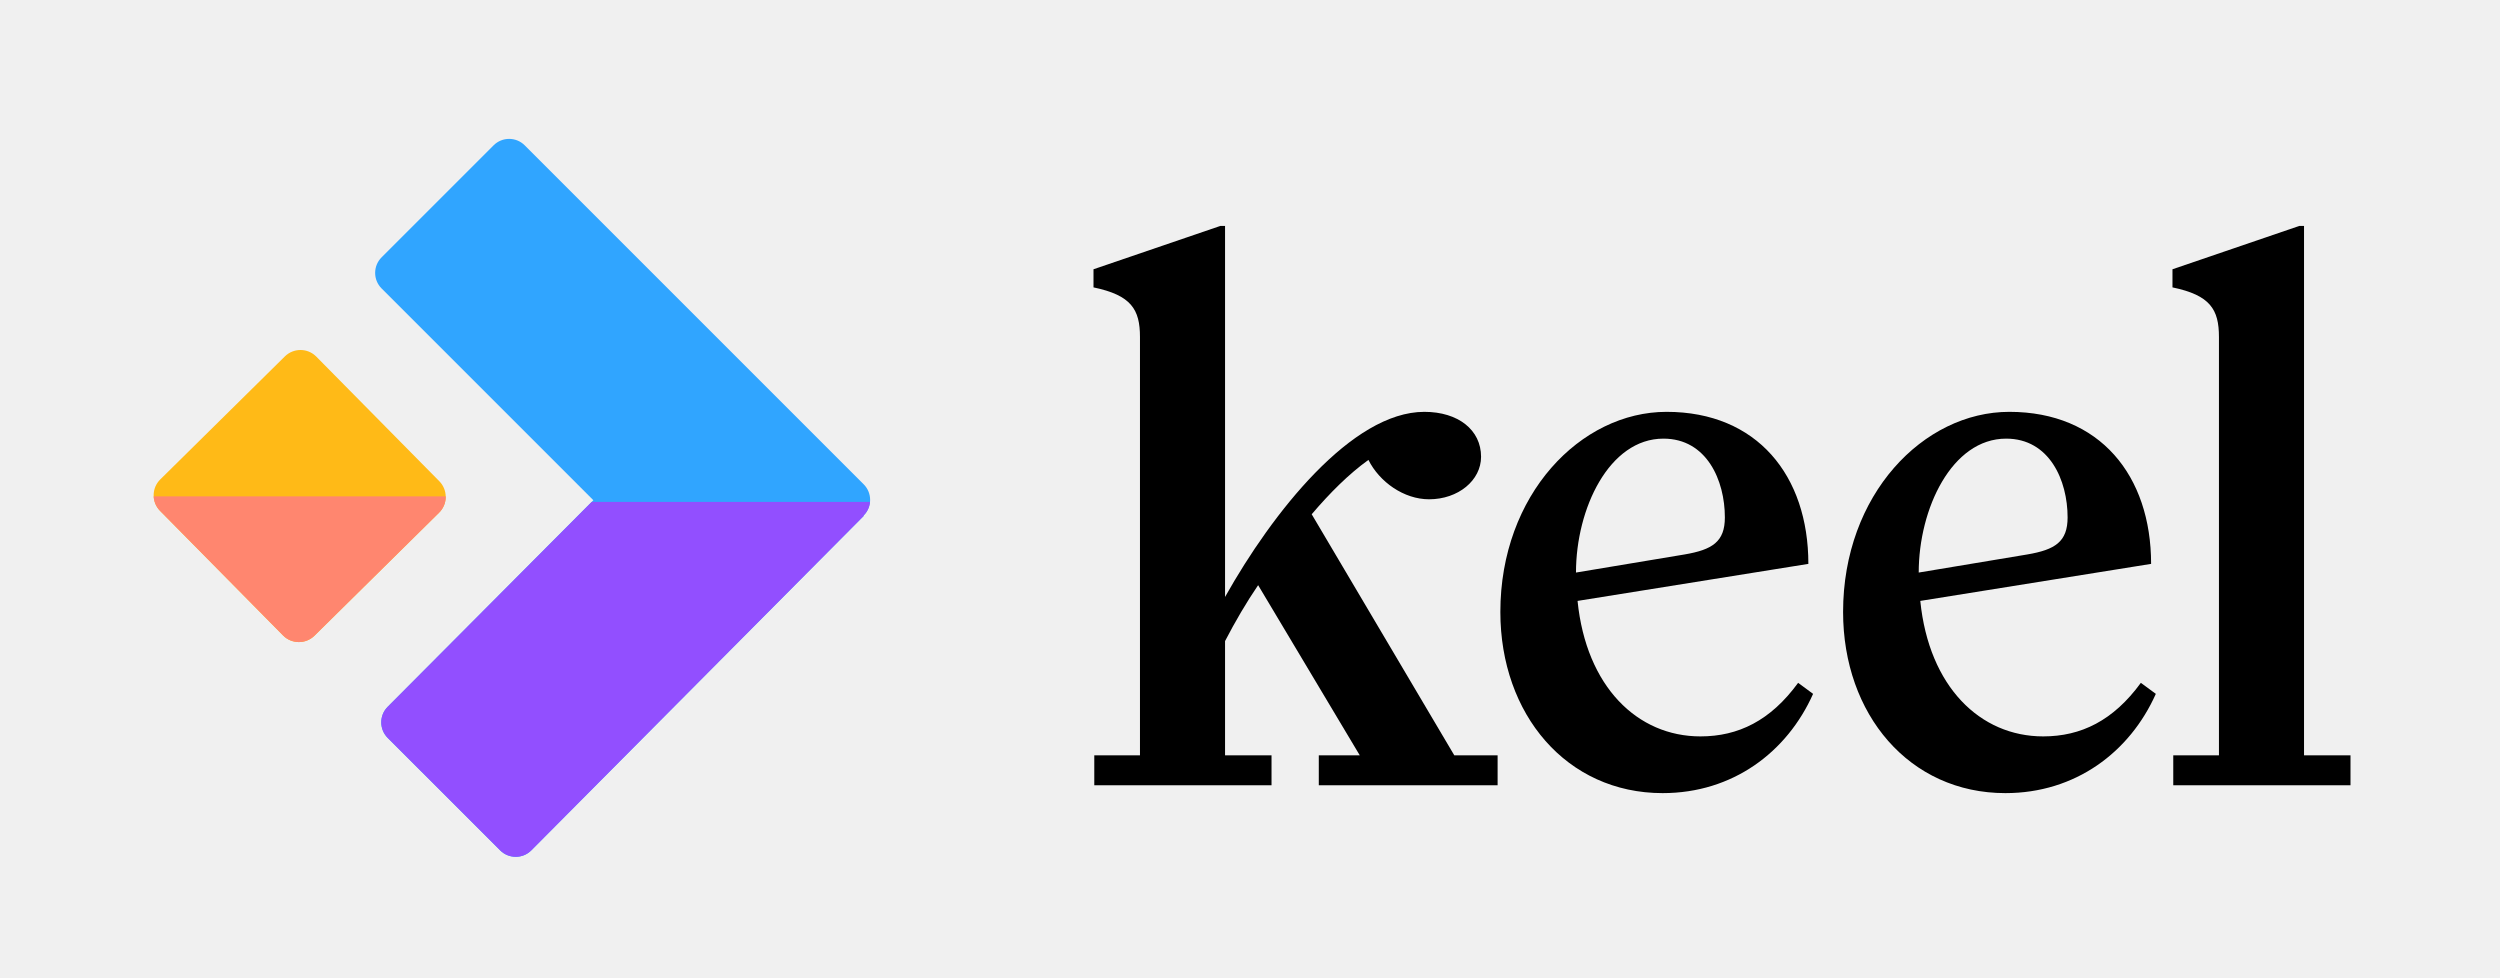
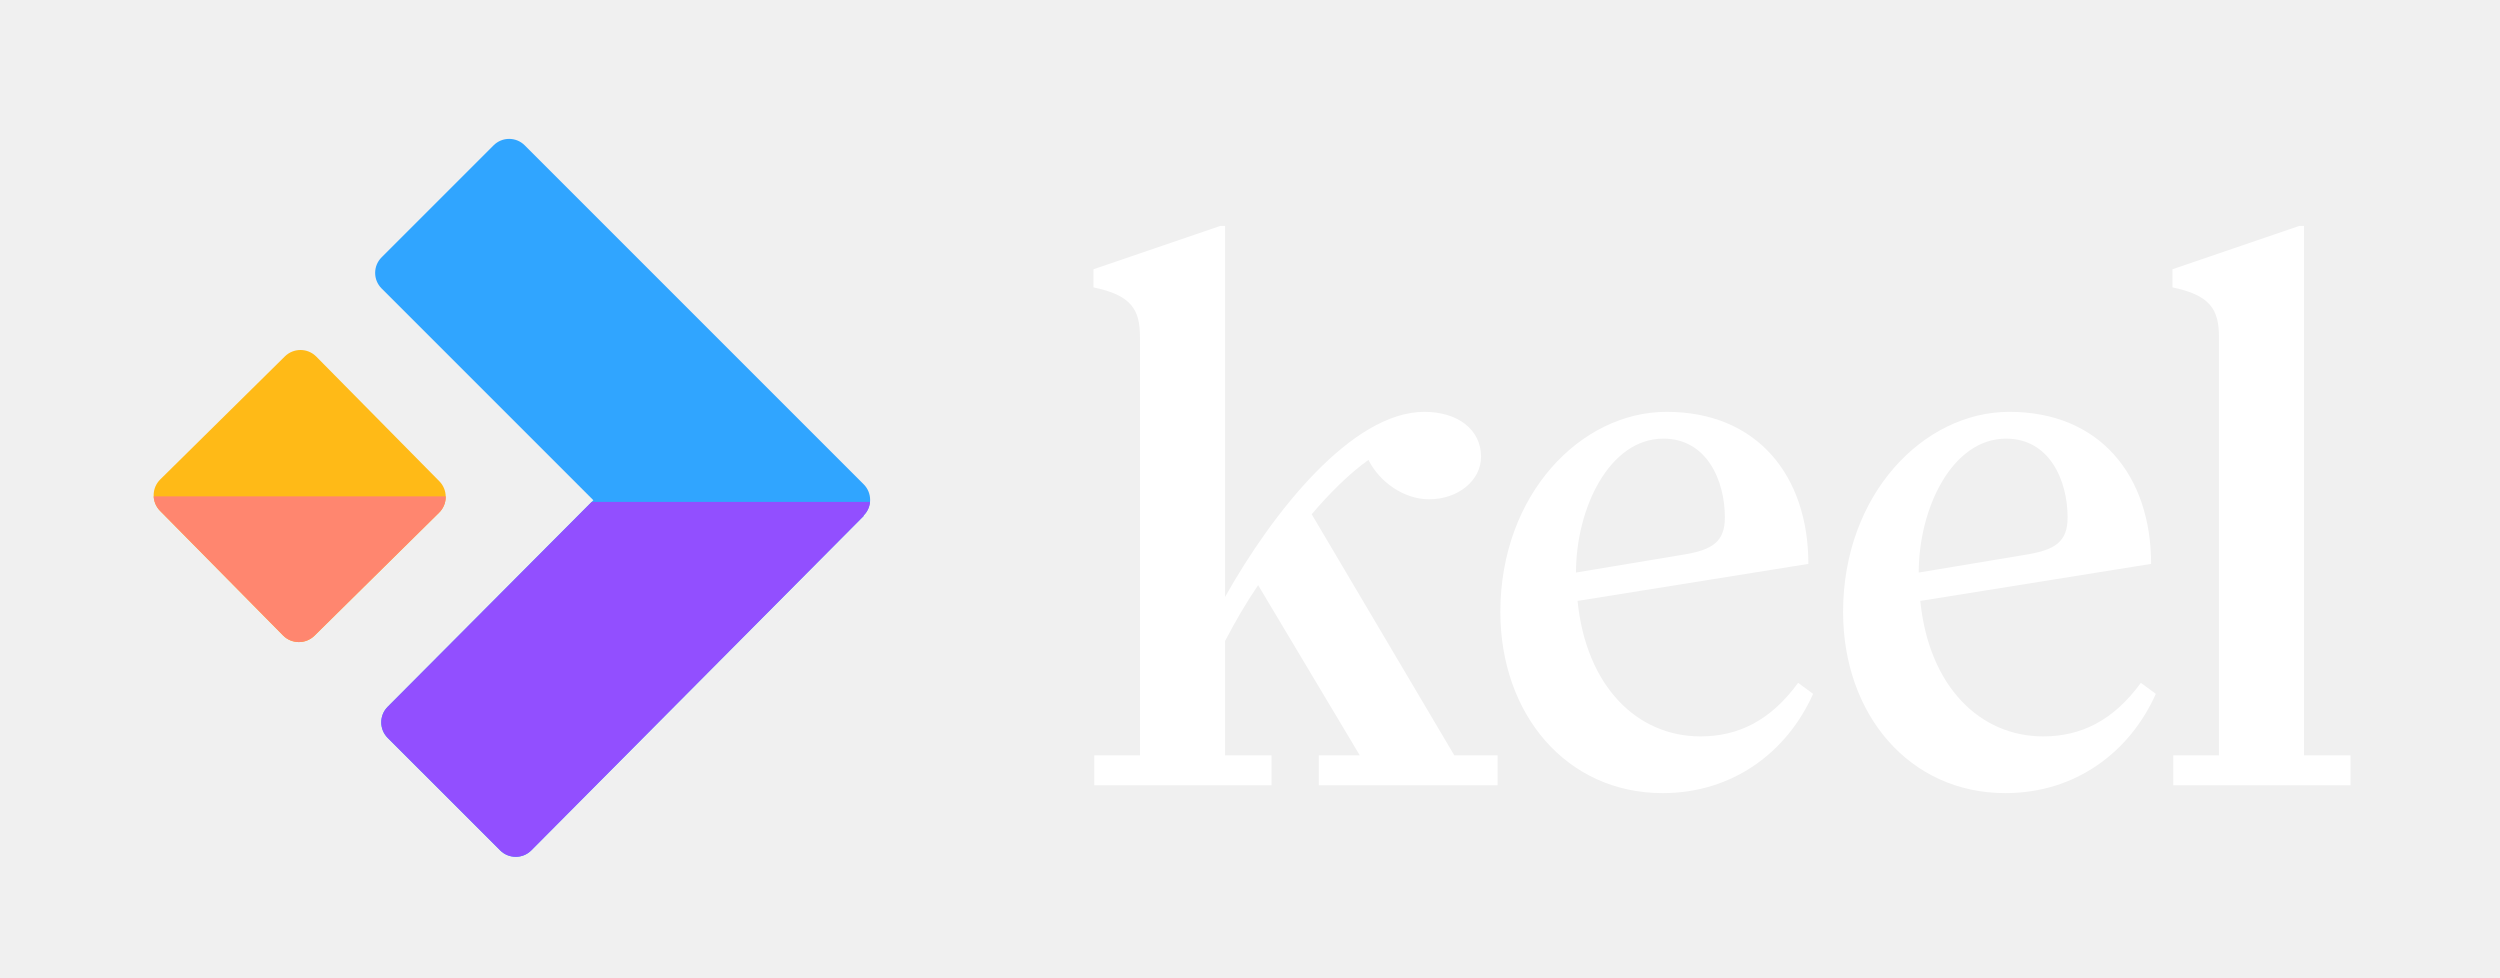
<svg xmlns="http://www.w3.org/2000/svg" width="450" height="176" viewBox="0 0 450 176" fill="none">
  <style>
			#name {
- 					fill: black;
+ 					fill: #fff;
			}
- 
			@media (prefers-color-scheme: dark) {
- 					#name {
- 							fill: white;
+ 					#name path {
+ 							fill: #000;
					}
			}
	</style>
  <path id="name" d="M220.509 135.955H228.875V141.344H196.971V135.955H205.195V60.662C205.195 55.699 203.635 53.147 196.829 51.729V48.468L219.658 40.669H220.509V107.455C229.017 92.282 243.338 74.132 256.383 74.132C262.48 74.132 266.592 77.394 266.592 82.215C266.592 86.469 262.48 89.872 257.234 89.872C252.697 89.872 248.301 86.752 246.316 82.782C242.771 85.334 239.368 88.737 236.106 92.566L261.771 135.955H269.57V141.344H237.383V135.955H244.756L226.464 105.328C224.337 108.447 222.352 111.85 220.509 115.395V135.955Z" />
  <path id="name" d="M299.416 78.954C289.632 78.954 283.677 91.573 283.677 103.059L303.244 99.798C308.207 98.947 310.476 97.529 310.476 93.133C310.476 86.469 307.215 78.954 299.416 78.954ZM326.357 124.895C321.678 135.388 311.894 142.762 299.274 142.762C281.975 142.762 270.064 128.582 270.064 110.149C270.064 89.021 284.527 74.132 299.983 74.132C316.29 74.132 325.506 85.618 325.506 101.499L283.96 108.164C285.52 123.619 294.737 132.552 306.08 132.552C312.887 132.552 318.7 129.716 323.663 122.91L326.357 124.895Z" />
  <path id="name" d="M361.108 78.954C351.324 78.954 345.369 91.573 345.369 103.059L364.937 99.798C369.9 98.947 372.168 97.529 372.168 93.133C372.168 86.469 368.907 78.954 361.108 78.954ZM388.049 124.895C383.37 135.388 373.586 142.762 360.966 142.762C343.667 142.762 331.756 128.582 331.756 110.149C331.756 89.021 346.22 74.132 361.675 74.132C377.982 74.132 387.199 85.618 387.199 101.499L345.652 108.164C347.212 123.619 356.429 132.552 367.773 132.552C374.579 132.552 380.392 129.716 385.355 122.91L388.049 124.895Z" />
  <path id="name" d="M414.725 135.955H423.091V141.344H391.187V135.955H399.411V60.662C399.411 55.699 397.851 53.147 391.045 51.729V48.468L413.874 40.669H414.725V135.955Z" />
  <path fill-rule="evenodd" clip-rule="evenodd" d="M68.687 46.321C67.14 47.867 67.14 50.375 68.687 51.922L106.806 90.04L69.779 127.227C68.238 128.774 68.241 131.277 69.785 132.822L90.032 153.068C91.582 154.618 94.096 154.614 95.641 153.06L155.491 92.844L155.406 92.834L155.463 92.776C157.01 91.23 157.01 88.722 155.463 87.175L94.448 26.16C92.902 24.613 90.394 24.613 88.847 26.16L68.687 46.321Z" fill="#30A5FF" />
  <mask id="mask0_1_195" style="mask-type:alpha" maskUnits="userSpaceOnUse" x="67" y="25" width="90" height="130">
    <path fill-rule="evenodd" clip-rule="evenodd" d="M68.687 46.321C67.14 47.867 67.14 50.375 68.687 51.922L106.806 90.04L69.779 127.227C68.238 128.774 68.241 131.277 69.785 132.822L90.032 153.068C91.582 154.618 94.096 154.614 95.641 153.06L155.491 92.844L155.406 92.834L155.463 92.776C157.01 91.23 157.01 88.722 155.463 87.175L94.448 26.16C92.902 24.613 90.394 24.613 88.847 26.16L68.687 46.321Z" fill="#485F5F" />
  </mask>
  <g mask="url(#mask0_1_195)">
    <rect x="65.997" y="90.344" width="91" height="64" fill="#924FFF" />
  </g>
  <path d="M79.076 86.62C80.628 88.193 80.612 90.725 79.04 92.277L56.61 114.42C55.038 115.972 52.505 115.956 50.953 114.384L28.81 91.954C27.258 90.381 27.274 87.849 28.847 86.297L51.277 64.154C52.849 62.602 55.381 62.618 56.933 64.19L79.076 86.62Z" fill="#FFBA17" />
  <mask id="mask1_1_195" style="mask-type:alpha" maskUnits="userSpaceOnUse" x="27" y="63" width="54" height="53">
    <path d="M79.076 86.62C80.628 88.193 80.612 90.725 79.04 92.277L56.61 114.42C55.038 115.972 52.505 115.956 50.953 114.384L28.81 91.954C27.258 90.381 27.274 87.849 28.847 86.297L51.277 64.154C52.849 62.602 55.382 62.618 56.933 64.19L79.076 86.62Z" fill="#FFD337" />
  </mask>
  <g mask="url(#mask1_1_195)">
    <rect x="20" y="89.344" width="67" height="40" fill="#FF866F" />
  </g>
</svg>
